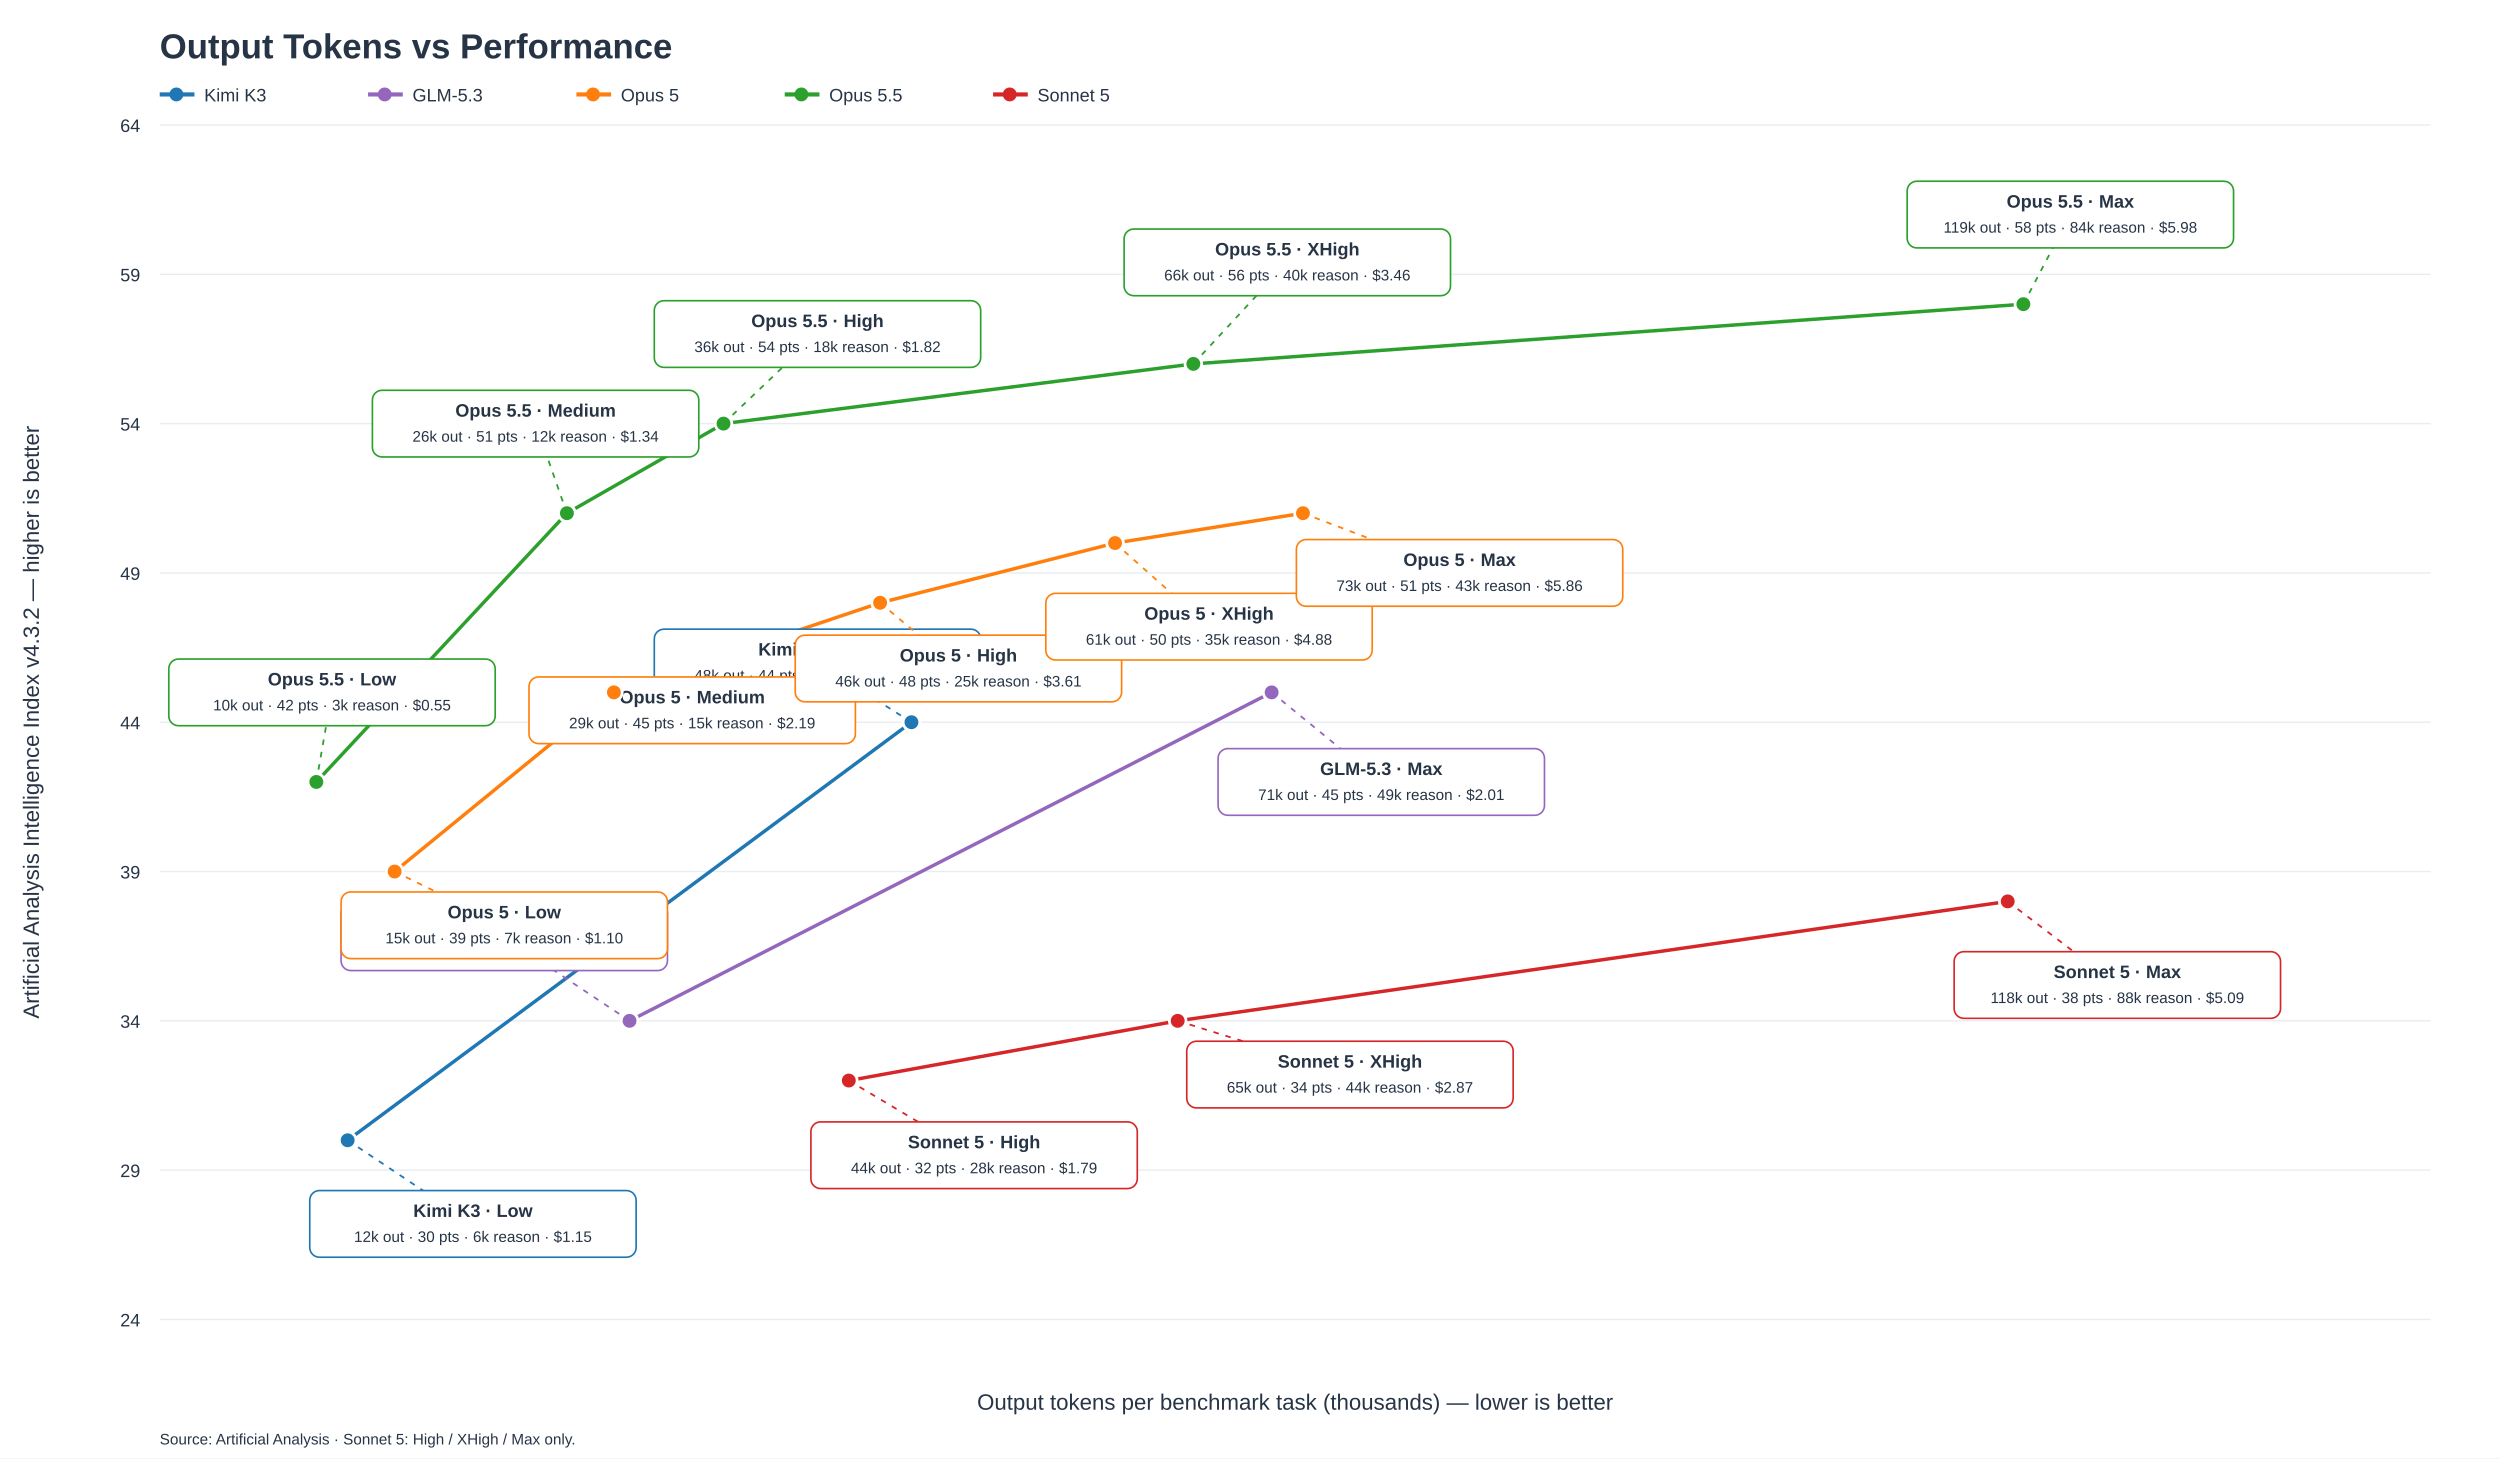
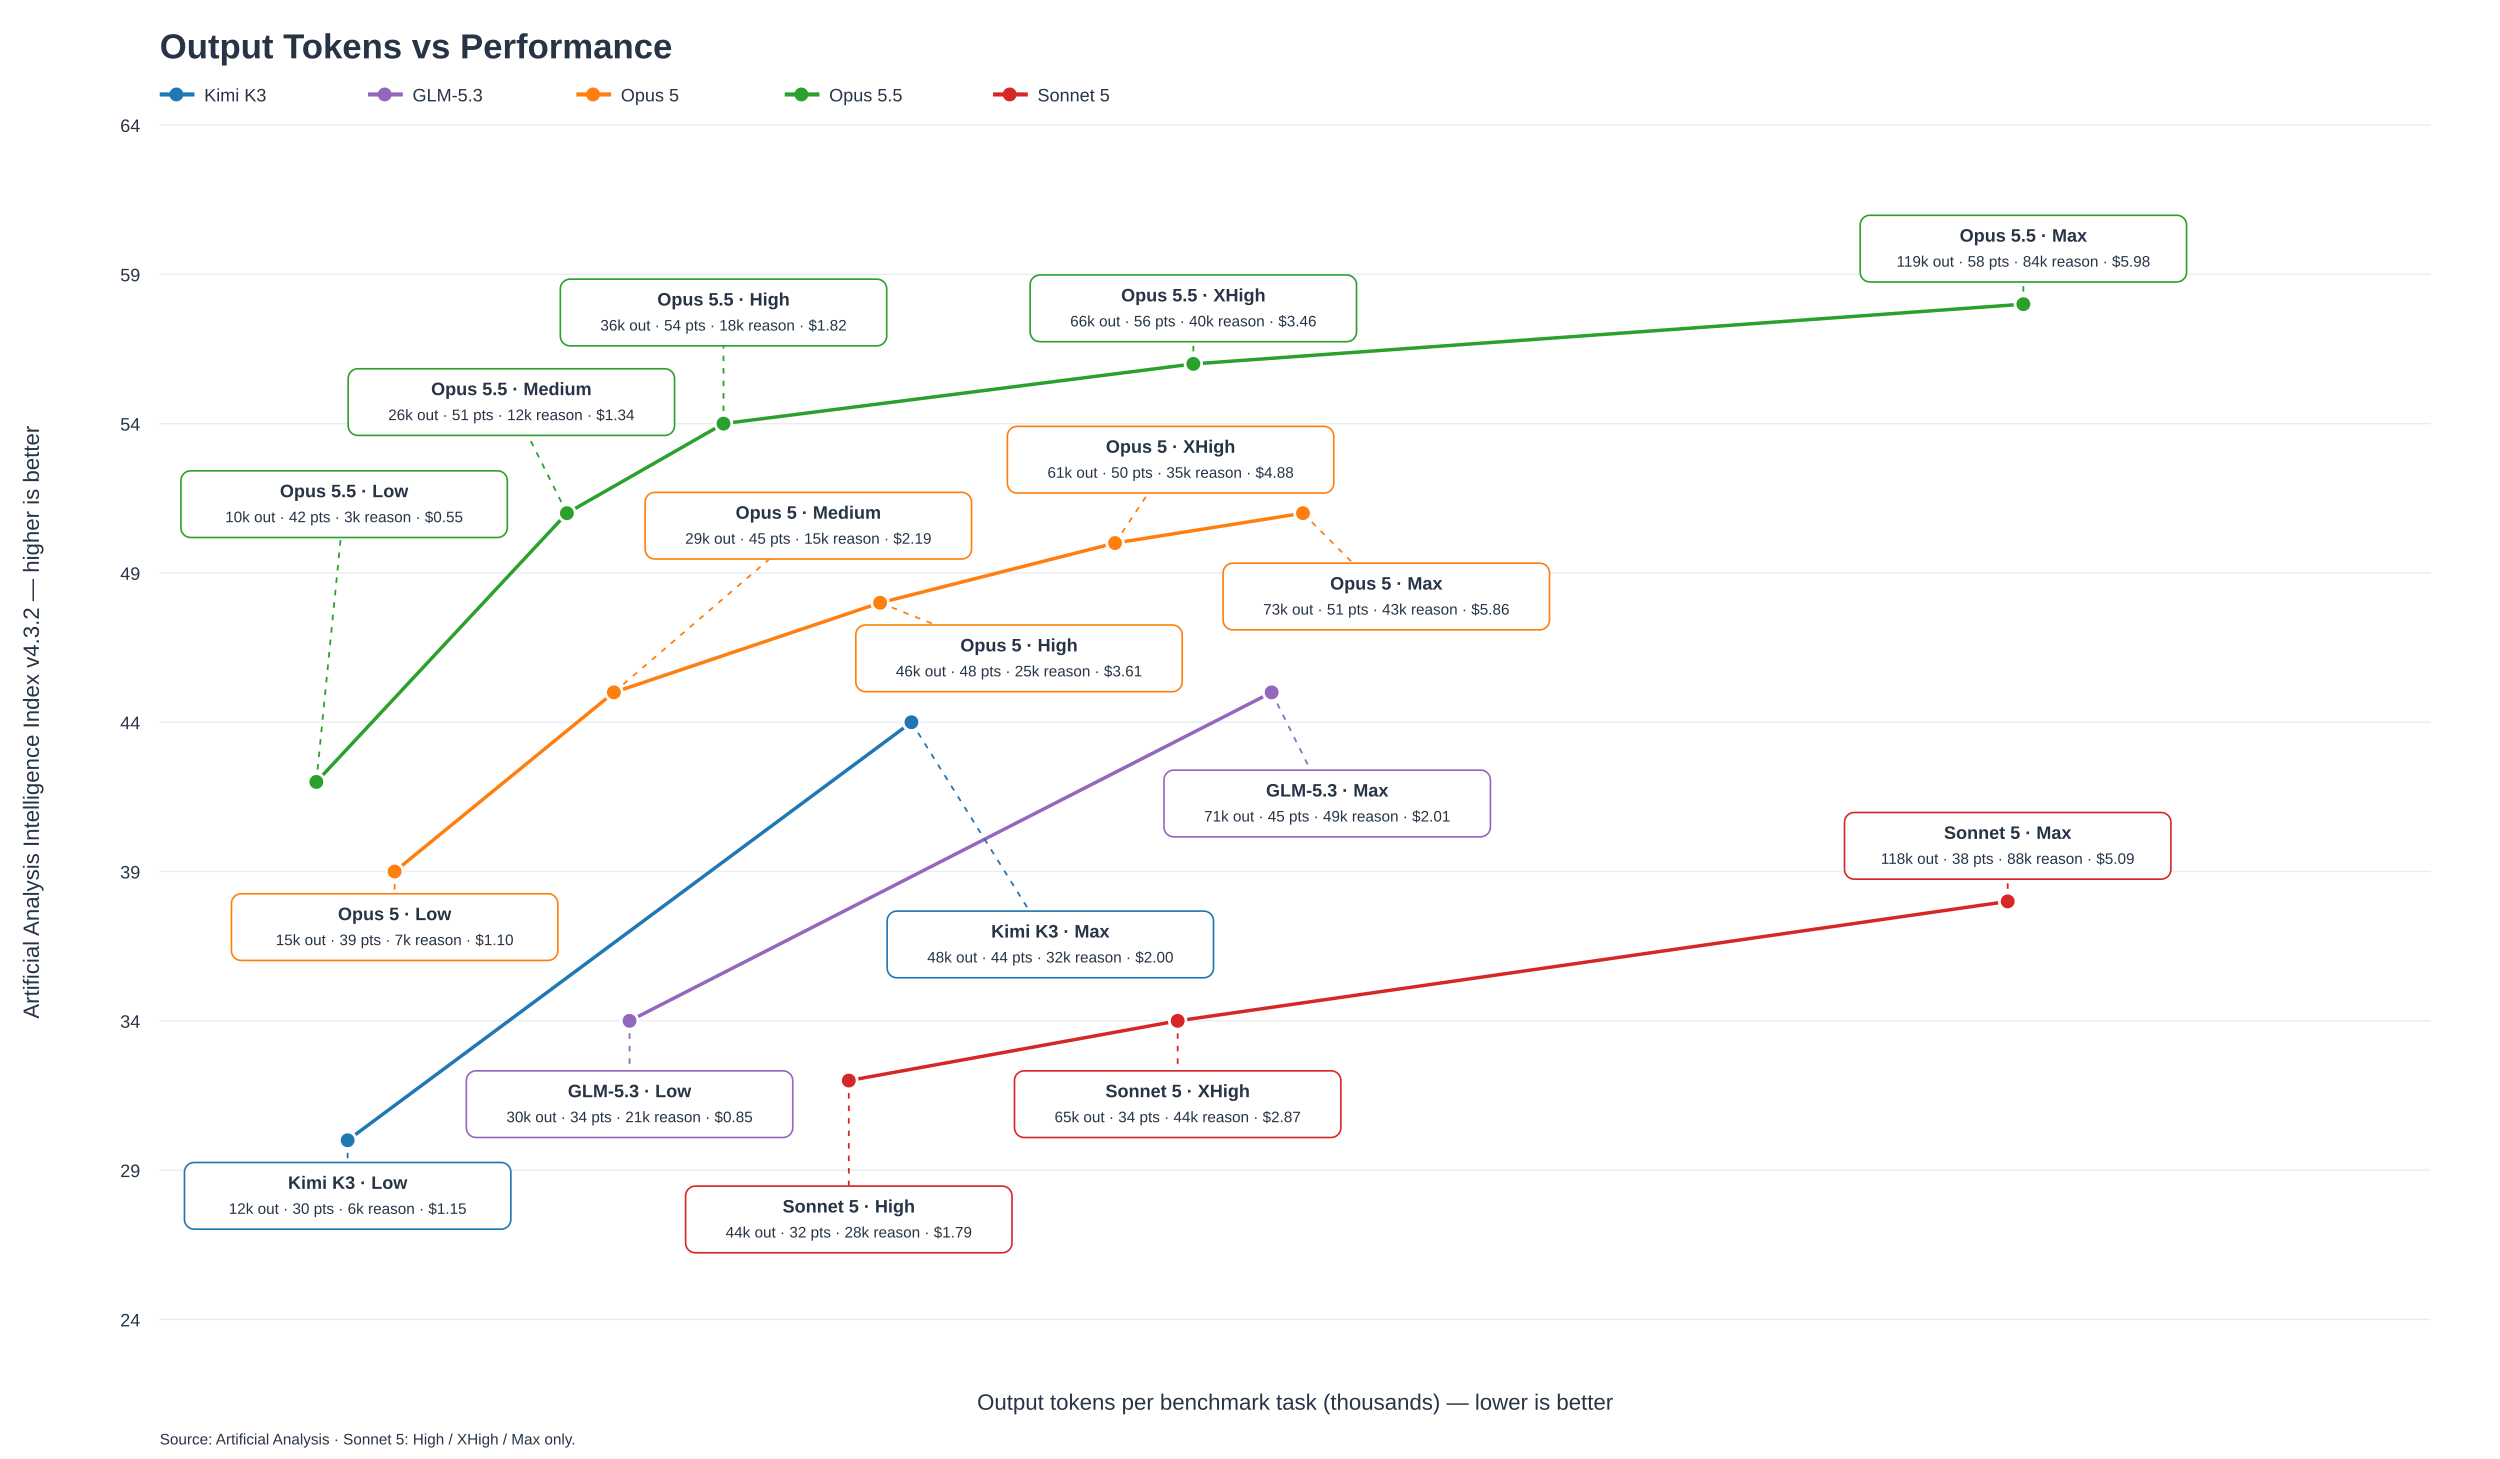
<svg xmlns="http://www.w3.org/2000/svg" width="1800" height="1050" viewBox="0 0 1800 1050">
  <rect width="100%" height="100%" fill="white" />
  <style>text{font-family:Arial,sans-serif;fill:#263445}.lab{font-size:13px}.small{font-size:11px}.axis{font-size:16px}</style>
  <text x="115" y="42" font-size="25" font-weight="bold">Output Tokens vs Performance</text>
  <line x1="115" y1="950" x2="1750" y2="950" stroke="#e8edf2" />
  <text x="101" y="955" text-anchor="end" font-size="13">24</text>
  <line x1="115" y1="842.5" x2="1750" y2="842.5" stroke="#e8edf2" />
  <text x="101" y="847.5" text-anchor="end" font-size="13">29</text>
  <line x1="115" y1="735" x2="1750" y2="735" stroke="#e8edf2" />
  <text x="101" y="740" text-anchor="end" font-size="13">34</text>
  <line x1="115" y1="627.5" x2="1750" y2="627.5" stroke="#e8edf2" />
  <text x="101" y="632.5" text-anchor="end" font-size="13">39</text>
  <line x1="115" y1="520" x2="1750" y2="520" stroke="#e8edf2" />
  <text x="101" y="525" text-anchor="end" font-size="13">44</text>
  <line x1="115" y1="412.5" x2="1750" y2="412.5" stroke="#e8edf2" />
  <text x="101" y="417.5" text-anchor="end" font-size="13">49</text>
  <line x1="115" y1="305" x2="1750" y2="305" stroke="#e8edf2" />
  <text x="101" y="310" text-anchor="end" font-size="13">54</text>
  <line x1="115" y1="197.5" x2="1750" y2="197.5" stroke="#e8edf2" />
  <text x="101" y="202.5" text-anchor="end" font-size="13">59</text>
  <line x1="115" y1="90" x2="1750" y2="90" stroke="#e8edf2" />
  <text x="101" y="95" text-anchor="end" font-size="13">64</text>
  <polyline points="250.31,821 656.241,520" fill="none" stroke="#1f77b4" stroke-width="2.5" />
  <polyline points="453.276,735 915.586,498.5" fill="none" stroke="#9467bd" stroke-width="2.5" />
  <polyline points="284.138,627.5 442,498.5 633.69,434 802.828,391 938.138,369.5" fill="none" stroke="#ff7f0e" stroke-width="2.5" />
  <polyline points="227.759,563 408.172,369.5 520.931,305 859.207,262 1456.828,219" fill="none" stroke="#2ca02c" stroke-width="2.5" />
  <polyline points="611.138,778 847.931,735 1445.552,649" fill="none" stroke="#d62728" stroke-width="2.5" />
-   <line x1="250.31" y1="821" x2="340.517" y2="881.2" stroke="#1f77b4" stroke-width="1.3" stroke-dasharray="4 5" />
-   <rect x="223.017" y="857.2" width="235" height="48" rx="7" fill="white" stroke="#1f77b4" stroke-width="1.2" />
-   <text x="340.517" y="876.2" text-anchor="middle" class="lab" font-weight="bold">Kimi K3 · Low</text>
-   <text x="340.517" y="894.2" text-anchor="middle" class="small">12k out · 30 pts · 6k reason · $1.15</text>
+   <line x1="250.31" y1="821" x2="250.31" y2="861" stroke="#1f77b4" stroke-width="1.3" stroke-dasharray="4 5" />
+   <rect x="132.81" y="837" width="235" height="48" rx="7" fill="white" stroke="#1f77b4" stroke-width="1.2" />
+   <text x="250.31" y="856" text-anchor="middle" class="lab" font-weight="bold">Kimi K3 · Low</text>
+   <text x="250.31" y="874" text-anchor="middle" class="small">12k out · 30 pts · 6k reason · $1.15</text>
  <circle cx="250.31" cy="821" r="6" fill="#1f77b4" stroke="white" stroke-width="2" />
-   <line x1="656.241" y1="520" x2="588.586" y2="477" stroke="#1f77b4" stroke-width="1.3" stroke-dasharray="4 5" />
-   <rect x="471.086" y="453" width="235" height="48" rx="7" fill="white" stroke="#1f77b4" stroke-width="1.2" />
-   <text x="588.586" y="472" text-anchor="middle" class="lab" font-weight="bold">Kimi K3 · Max</text>
-   <text x="588.586" y="490" text-anchor="middle" class="small">48k out · 44 pts · 32k reason · $2.00</text>
+   <line x1="656.241" y1="520" x2="756.241" y2="680" stroke="#1f77b4" stroke-width="1.3" stroke-dasharray="4 5" />
+   <rect x="638.741" y="656" width="235" height="48" rx="7" fill="white" stroke="#1f77b4" stroke-width="1.2" />
+   <text x="756.241" y="675" text-anchor="middle" class="lab" font-weight="bold">Kimi K3 · Max</text>
+   <text x="756.241" y="693" text-anchor="middle" class="small">48k out · 44 pts · 32k reason · $2.00</text>
  <circle cx="656.241" cy="520" r="6" fill="#1f77b4" stroke="white" stroke-width="2" />
-   <line x1="453.276" y1="735" x2="363.069" y2="674.8" stroke="#9467bd" stroke-width="1.3" stroke-dasharray="4 5" />
-   <rect x="245.569" y="650.8" width="235" height="48" rx="7" fill="white" stroke="#9467bd" stroke-width="1.2" />
-   <text x="363.069" y="669.8" text-anchor="middle" class="lab" font-weight="bold">GLM-5.3 · Low</text>
-   <text x="363.069" y="687.8" text-anchor="middle" class="small">30k out · 34 pts · 21k reason · $0.85</text>
+   <line x1="453.276" y1="735" x2="453.276" y2="795" stroke="#9467bd" stroke-width="1.3" stroke-dasharray="4 5" />
+   <rect x="335.776" y="771" width="235" height="48" rx="7" fill="white" stroke="#9467bd" stroke-width="1.2" />
+   <text x="453.276" y="790" text-anchor="middle" class="lab" font-weight="bold">GLM-5.3 · Low</text>
+   <text x="453.276" y="808" text-anchor="middle" class="small">30k out · 34 pts · 21k reason · $0.85</text>
  <circle cx="453.276" cy="735" r="6" fill="#9467bd" stroke="white" stroke-width="2" />
-   <line x1="915.586" y1="498.5" x2="994.517" y2="563" stroke="#9467bd" stroke-width="1.3" stroke-dasharray="4 5" />
-   <rect x="877.017" y="539" width="235" height="48" rx="7" fill="white" stroke="#9467bd" stroke-width="1.2" />
-   <text x="994.517" y="558" text-anchor="middle" class="lab" font-weight="bold">GLM-5.3 · Max</text>
-   <text x="994.517" y="576" text-anchor="middle" class="small">71k out · 45 pts · 49k reason · $2.01</text>
+   <line x1="915.586" y1="498.5" x2="955.586" y2="578.5" stroke="#9467bd" stroke-width="1.3" stroke-dasharray="4 5" />
+   <rect x="838.086" y="554.5" width="235" height="48" rx="7" fill="white" stroke="#9467bd" stroke-width="1.2" />
+   <text x="955.586" y="573.5" text-anchor="middle" class="lab" font-weight="bold">GLM-5.3 · Max</text>
+   <text x="955.586" y="591.5" text-anchor="middle" class="small">71k out · 45 pts · 49k reason · $2.01</text>
  <circle cx="915.586" cy="498.5" r="6" fill="#9467bd" stroke="white" stroke-width="2" />
-   <line x1="284.138" y1="627.5" x2="363.069" y2="666.2" stroke="#ff7f0e" stroke-width="1.3" stroke-dasharray="4 5" />
-   <rect x="245.569" y="642.2" width="235" height="48" rx="7" fill="white" stroke="#ff7f0e" stroke-width="1.2" />
-   <text x="363.069" y="661.2" text-anchor="middle" class="lab" font-weight="bold">Opus 5 · Low</text>
-   <text x="363.069" y="679.2" text-anchor="middle" class="small">15k out · 39 pts · 7k reason · $1.10</text>
+   <line x1="284.138" y1="627.5" x2="284.138" y2="667.5" stroke="#ff7f0e" stroke-width="1.3" stroke-dasharray="4 5" />
+   <rect x="166.638" y="643.5" width="235" height="48" rx="7" fill="white" stroke="#ff7f0e" stroke-width="1.2" />
+   <text x="284.138" y="662.5" text-anchor="middle" class="lab" font-weight="bold">Opus 5 · Low</text>
+   <text x="284.138" y="680.5" text-anchor="middle" class="small">15k out · 39 pts · 7k reason · $1.10</text>
  <circle cx="284.138" cy="627.5" r="6" fill="#ff7f0e" stroke="white" stroke-width="2" />
-   <line x1="442" y1="498.5" x2="498.379" y2="511.4" stroke="#ff7f0e" stroke-width="1.3" stroke-dasharray="4 5" />
-   <rect x="380.879" y="487.4" width="235" height="48" rx="7" fill="white" stroke="#ff7f0e" stroke-width="1.2" />
-   <text x="498.379" y="506.4" text-anchor="middle" class="lab" font-weight="bold">Opus 5 · Medium</text>
-   <text x="498.379" y="524.4" text-anchor="middle" class="small">29k out · 45 pts · 15k reason · $2.19</text>
+   <line x1="442" y1="498.5" x2="582" y2="378.5" stroke="#ff7f0e" stroke-width="1.3" stroke-dasharray="4 5" />
+   <rect x="464.5" y="354.5" width="235" height="48" rx="7" fill="white" stroke="#ff7f0e" stroke-width="1.2" />
+   <text x="582" y="373.5" text-anchor="middle" class="lab" font-weight="bold">Opus 5 · Medium</text>
+   <text x="582" y="391.5" text-anchor="middle" class="small">29k out · 45 pts · 15k reason · $2.19</text>
  <circle cx="442" cy="498.5" r="6" fill="#ff7f0e" stroke="white" stroke-width="2" />
-   <line x1="633.69" y1="434" x2="690.069" y2="481.3" stroke="#ff7f0e" stroke-width="1.3" stroke-dasharray="4 5" />
-   <rect x="572.569" y="457.3" width="235" height="48" rx="7" fill="white" stroke="#ff7f0e" stroke-width="1.2" />
-   <text x="690.069" y="476.3" text-anchor="middle" class="lab" font-weight="bold">Opus 5 · High</text>
-   <text x="690.069" y="494.3" text-anchor="middle" class="small">46k out · 48 pts · 25k reason · $3.61</text>
+   <line x1="633.69" y1="434" x2="733.69" y2="474" stroke="#ff7f0e" stroke-width="1.3" stroke-dasharray="4 5" />
+   <rect x="616.19" y="450" width="235" height="48" rx="7" fill="white" stroke="#ff7f0e" stroke-width="1.2" />
+   <text x="733.69" y="469" text-anchor="middle" class="lab" font-weight="bold">Opus 5 · High</text>
+   <text x="733.69" y="487" text-anchor="middle" class="small">46k out · 48 pts · 25k reason · $3.61</text>
  <circle cx="633.69" cy="434" r="6" fill="#ff7f0e" stroke="white" stroke-width="2" />
-   <line x1="802.828" y1="391" x2="870.483" y2="451.2" stroke="#ff7f0e" stroke-width="1.3" stroke-dasharray="4 5" />
-   <rect x="752.983" y="427.2" width="235" height="48" rx="7" fill="white" stroke="#ff7f0e" stroke-width="1.2" />
-   <text x="870.483" y="446.2" text-anchor="middle" class="lab" font-weight="bold">Opus 5 · XHigh</text>
-   <text x="870.483" y="464.2" text-anchor="middle" class="small">61k out · 50 pts · 35k reason · $4.88</text>
+   <line x1="802.828" y1="391" x2="842.828" y2="331" stroke="#ff7f0e" stroke-width="1.3" stroke-dasharray="4 5" />
+   <rect x="725.328" y="307" width="235" height="48" rx="7" fill="white" stroke="#ff7f0e" stroke-width="1.2" />
+   <text x="842.828" y="326" text-anchor="middle" class="lab" font-weight="bold">Opus 5 · XHigh</text>
+   <text x="842.828" y="344" text-anchor="middle" class="small">61k out · 50 pts · 35k reason · $4.88</text>
  <circle cx="802.828" cy="391" r="6" fill="#ff7f0e" stroke="white" stroke-width="2" />
-   <line x1="938.138" y1="369.5" x2="1050.897" y2="412.5" stroke="#ff7f0e" stroke-width="1.3" stroke-dasharray="4 5" />
-   <rect x="933.397" y="388.5" width="235" height="48" rx="7" fill="white" stroke="#ff7f0e" stroke-width="1.2" />
-   <text x="1050.897" y="407.5" text-anchor="middle" class="lab" font-weight="bold">Opus 5 · Max</text>
-   <text x="1050.897" y="425.5" text-anchor="middle" class="small">73k out · 51 pts · 43k reason · $5.86</text>
+   <line x1="938.138" y1="369.5" x2="998.138" y2="429.5" stroke="#ff7f0e" stroke-width="1.3" stroke-dasharray="4 5" />
+   <rect x="880.638" y="405.5" width="235" height="48" rx="7" fill="white" stroke="#ff7f0e" stroke-width="1.2" />
+   <text x="998.138" y="424.5" text-anchor="middle" class="lab" font-weight="bold">Opus 5 · Max</text>
+   <text x="998.138" y="442.5" text-anchor="middle" class="small">73k out · 51 pts · 43k reason · $5.86</text>
  <circle cx="938.138" cy="369.5" r="6" fill="#ff7f0e" stroke="white" stroke-width="2" />
-   <line x1="227.759" y1="563" x2="239.034" y2="498.5" stroke="#2ca02c" stroke-width="1.3" stroke-dasharray="4 5" />
-   <rect x="121.534" y="474.5" width="235" height="48" rx="7" fill="white" stroke="#2ca02c" stroke-width="1.2" />
-   <text x="239.034" y="493.5" text-anchor="middle" class="lab" font-weight="bold">Opus 5.5 · Low</text>
-   <text x="239.034" y="511.5" text-anchor="middle" class="small">10k out · 42 pts · 3k reason · $0.55</text>
+   <line x1="227.759" y1="563" x2="247.759" y2="363" stroke="#2ca02c" stroke-width="1.3" stroke-dasharray="4 5" />
+   <rect x="130.259" y="339" width="235" height="48" rx="7" fill="white" stroke="#2ca02c" stroke-width="1.2" />
+   <text x="247.759" y="358" text-anchor="middle" class="lab" font-weight="bold">Opus 5.5 · Low</text>
+   <text x="247.759" y="376" text-anchor="middle" class="small">10k out · 42 pts · 3k reason · $0.55</text>
  <circle cx="227.759" cy="563" r="6" fill="#2ca02c" stroke="white" stroke-width="2" />
-   <line x1="408.172" y1="369.5" x2="385.621" y2="305" stroke="#2ca02c" stroke-width="1.3" stroke-dasharray="4 5" />
-   <rect x="268.121" y="281" width="235" height="48" rx="7" fill="white" stroke="#2ca02c" stroke-width="1.2" />
-   <text x="385.621" y="300" text-anchor="middle" class="lab" font-weight="bold">Opus 5.5 · Medium</text>
-   <text x="385.621" y="318" text-anchor="middle" class="small">26k out · 51 pts · 12k reason · $1.34</text>
+   <line x1="408.172" y1="369.5" x2="368.172" y2="289.5" stroke="#2ca02c" stroke-width="1.3" stroke-dasharray="4 5" />
+   <rect x="250.672" y="265.5" width="235" height="48" rx="7" fill="white" stroke="#2ca02c" stroke-width="1.2" />
+   <text x="368.172" y="284.5" text-anchor="middle" class="lab" font-weight="bold">Opus 5.5 · Medium</text>
+   <text x="368.172" y="302.5" text-anchor="middle" class="small">26k out · 51 pts · 12k reason · $1.34</text>
  <circle cx="408.172" cy="369.5" r="6" fill="#2ca02c" stroke="white" stroke-width="2" />
-   <line x1="520.931" y1="305" x2="588.586" y2="240.5" stroke="#2ca02c" stroke-width="1.3" stroke-dasharray="4 5" />
-   <rect x="471.086" y="216.5" width="235" height="48" rx="7" fill="white" stroke="#2ca02c" stroke-width="1.2" />
-   <text x="588.586" y="235.5" text-anchor="middle" class="lab" font-weight="bold">Opus 5.5 · High</text>
-   <text x="588.586" y="253.5" text-anchor="middle" class="small">36k out · 54 pts · 18k reason · $1.82</text>
+   <line x1="520.931" y1="305" x2="520.931" y2="225" stroke="#2ca02c" stroke-width="1.3" stroke-dasharray="4 5" />
+   <rect x="403.431" y="201" width="235" height="48" rx="7" fill="white" stroke="#2ca02c" stroke-width="1.2" />
+   <text x="520.931" y="220" text-anchor="middle" class="lab" font-weight="bold">Opus 5.5 · High</text>
+   <text x="520.931" y="238" text-anchor="middle" class="small">36k out · 54 pts · 18k reason · $1.82</text>
  <circle cx="520.931" cy="305" r="6" fill="#2ca02c" stroke="white" stroke-width="2" />
-   <line x1="859.207" y1="262" x2="926.862" y2="188.9" stroke="#2ca02c" stroke-width="1.3" stroke-dasharray="4 5" />
-   <rect x="809.362" y="164.9" width="235" height="48" rx="7" fill="white" stroke="#2ca02c" stroke-width="1.2" />
-   <text x="926.862" y="183.9" text-anchor="middle" class="lab" font-weight="bold">Opus 5.5 · XHigh</text>
-   <text x="926.862" y="201.9" text-anchor="middle" class="small">66k out · 56 pts · 40k reason · $3.46</text>
+   <line x1="859.207" y1="262" x2="859.207" y2="222" stroke="#2ca02c" stroke-width="1.3" stroke-dasharray="4 5" />
+   <rect x="741.707" y="198" width="235" height="48" rx="7" fill="white" stroke="#2ca02c" stroke-width="1.2" />
+   <text x="859.207" y="217" text-anchor="middle" class="lab" font-weight="bold">Opus 5.5 · XHigh</text>
+   <text x="859.207" y="235" text-anchor="middle" class="small">66k out · 56 pts · 40k reason · $3.46</text>
  <circle cx="859.207" cy="262" r="6" fill="#2ca02c" stroke="white" stroke-width="2" />
-   <line x1="1456.828" y1="219" x2="1490.655" y2="154.5" stroke="#2ca02c" stroke-width="1.3" stroke-dasharray="4 5" />
-   <rect x="1373.155" y="130.5" width="235" height="48" rx="7" fill="white" stroke="#2ca02c" stroke-width="1.2" />
-   <text x="1490.655" y="149.5" text-anchor="middle" class="lab" font-weight="bold">Opus 5.5 · Max</text>
-   <text x="1490.655" y="167.5" text-anchor="middle" class="small">119k out · 58 pts · 84k reason · $5.98</text>
+   <line x1="1456.828" y1="219" x2="1456.828" y2="179" stroke="#2ca02c" stroke-width="1.3" stroke-dasharray="4 5" />
+   <rect x="1339.328" y="155" width="235" height="48" rx="7" fill="white" stroke="#2ca02c" stroke-width="1.2" />
+   <text x="1456.828" y="174" text-anchor="middle" class="lab" font-weight="bold">Opus 5.5 · Max</text>
+   <text x="1456.828" y="192" text-anchor="middle" class="small">119k out · 58 pts · 84k reason · $5.98</text>
  <circle cx="1456.828" cy="219" r="6" fill="#2ca02c" stroke="white" stroke-width="2" />
-   <line x1="611.138" y1="778" x2="701.345" y2="831.75" stroke="#d62728" stroke-width="1.3" stroke-dasharray="4 5" />
-   <rect x="583.845" y="807.75" width="235" height="48" rx="7" fill="white" stroke="#d62728" stroke-width="1.2" />
-   <text x="701.345" y="826.75" text-anchor="middle" class="lab" font-weight="bold">Sonnet 5 · High</text>
-   <text x="701.345" y="844.75" text-anchor="middle" class="small">44k out · 32 pts · 28k reason · $1.79</text>
+   <line x1="611.138" y1="778" x2="611.138" y2="878" stroke="#d62728" stroke-width="1.3" stroke-dasharray="4 5" />
+   <rect x="493.638" y="854" width="235" height="48" rx="7" fill="white" stroke="#d62728" stroke-width="1.2" />
+   <text x="611.138" y="873" text-anchor="middle" class="lab" font-weight="bold">Sonnet 5 · High</text>
+   <text x="611.138" y="891" text-anchor="middle" class="small">44k out · 32 pts · 28k reason · $1.79</text>
  <circle cx="611.138" cy="778" r="6" fill="#d62728" stroke="white" stroke-width="2" />
-   <line x1="847.931" y1="735" x2="971.966" y2="773.7" stroke="#d62728" stroke-width="1.3" stroke-dasharray="4 5" />
-   <rect x="854.466" y="749.7" width="235" height="48" rx="7" fill="white" stroke="#d62728" stroke-width="1.2" />
-   <text x="971.966" y="768.7" text-anchor="middle" class="lab" font-weight="bold">Sonnet 5 · XHigh</text>
-   <text x="971.966" y="786.7" text-anchor="middle" class="small">65k out · 34 pts · 44k reason · $2.87</text>
+   <line x1="847.931" y1="735" x2="847.931" y2="795" stroke="#d62728" stroke-width="1.3" stroke-dasharray="4 5" />
+   <rect x="730.431" y="771" width="235" height="48" rx="7" fill="white" stroke="#d62728" stroke-width="1.2" />
+   <text x="847.931" y="790" text-anchor="middle" class="lab" font-weight="bold">Sonnet 5 · XHigh</text>
+   <text x="847.931" y="808" text-anchor="middle" class="small">65k out · 34 pts · 44k reason · $2.87</text>
  <circle cx="847.931" cy="735" r="6" fill="#d62728" stroke="white" stroke-width="2" />
-   <line x1="1445.552" y1="649" x2="1524.483" y2="709.2" stroke="#d62728" stroke-width="1.3" stroke-dasharray="4 5" />
-   <rect x="1406.983" y="685.2" width="235" height="48" rx="7" fill="white" stroke="#d62728" stroke-width="1.2" />
-   <text x="1524.483" y="704.2" text-anchor="middle" class="lab" font-weight="bold">Sonnet 5 · Max</text>
-   <text x="1524.483" y="722.2" text-anchor="middle" class="small">118k out · 38 pts · 88k reason · $5.09</text>
+   <line x1="1445.552" y1="649" x2="1445.552" y2="609" stroke="#d62728" stroke-width="1.3" stroke-dasharray="4 5" />
+   <rect x="1328.052" y="585" width="235" height="48" rx="7" fill="white" stroke="#d62728" stroke-width="1.2" />
+   <text x="1445.552" y="604" text-anchor="middle" class="lab" font-weight="bold">Sonnet 5 · Max</text>
+   <text x="1445.552" y="622" text-anchor="middle" class="small">118k out · 38 pts · 88k reason · $5.09</text>
  <circle cx="1445.552" cy="649" r="6" fill="#d62728" stroke="white" stroke-width="2" />
  <line x1="115" y1="68" x2="140" y2="68" stroke="#1f77b4" stroke-width="3" />
  <circle cx="127" cy="68" r="5" fill="#1f77b4" />
  <text x="147" y="73" font-size="13">Kimi K3</text>
  <line x1="265" y1="68" x2="290" y2="68" stroke="#9467bd" stroke-width="3" />
  <circle cx="277" cy="68" r="5" fill="#9467bd" />
  <text x="297" y="73" font-size="13">GLM-5.3</text>
  <line x1="415" y1="68" x2="440" y2="68" stroke="#ff7f0e" stroke-width="3" />
  <circle cx="427" cy="68" r="5" fill="#ff7f0e" />
  <text x="447" y="73" font-size="13">Opus 5</text>
  <line x1="565" y1="68" x2="590" y2="68" stroke="#2ca02c" stroke-width="3" />
  <circle cx="577" cy="68" r="5" fill="#2ca02c" />
  <text x="597" y="73" font-size="13">Opus 5.5</text>
  <line x1="715" y1="68" x2="740" y2="68" stroke="#d62728" stroke-width="3" />
  <circle cx="727" cy="68" r="5" fill="#d62728" />
  <text x="747" y="73" font-size="13">Sonnet 5</text>
  <text x="932.5" y="1015" text-anchor="middle" class="axis">Output tokens per benchmark task (thousands) — lower is better</text>
  <text transform="translate(28 520) rotate(-90)" text-anchor="middle" class="axis">Artificial Analysis Intelligence Index v4.3.2 — higher is better</text>
  <text x="115" y="1040" class="small">Source: Artificial Analysis · Sonnet 5: High / XHigh / Max only.</text>
</svg>
